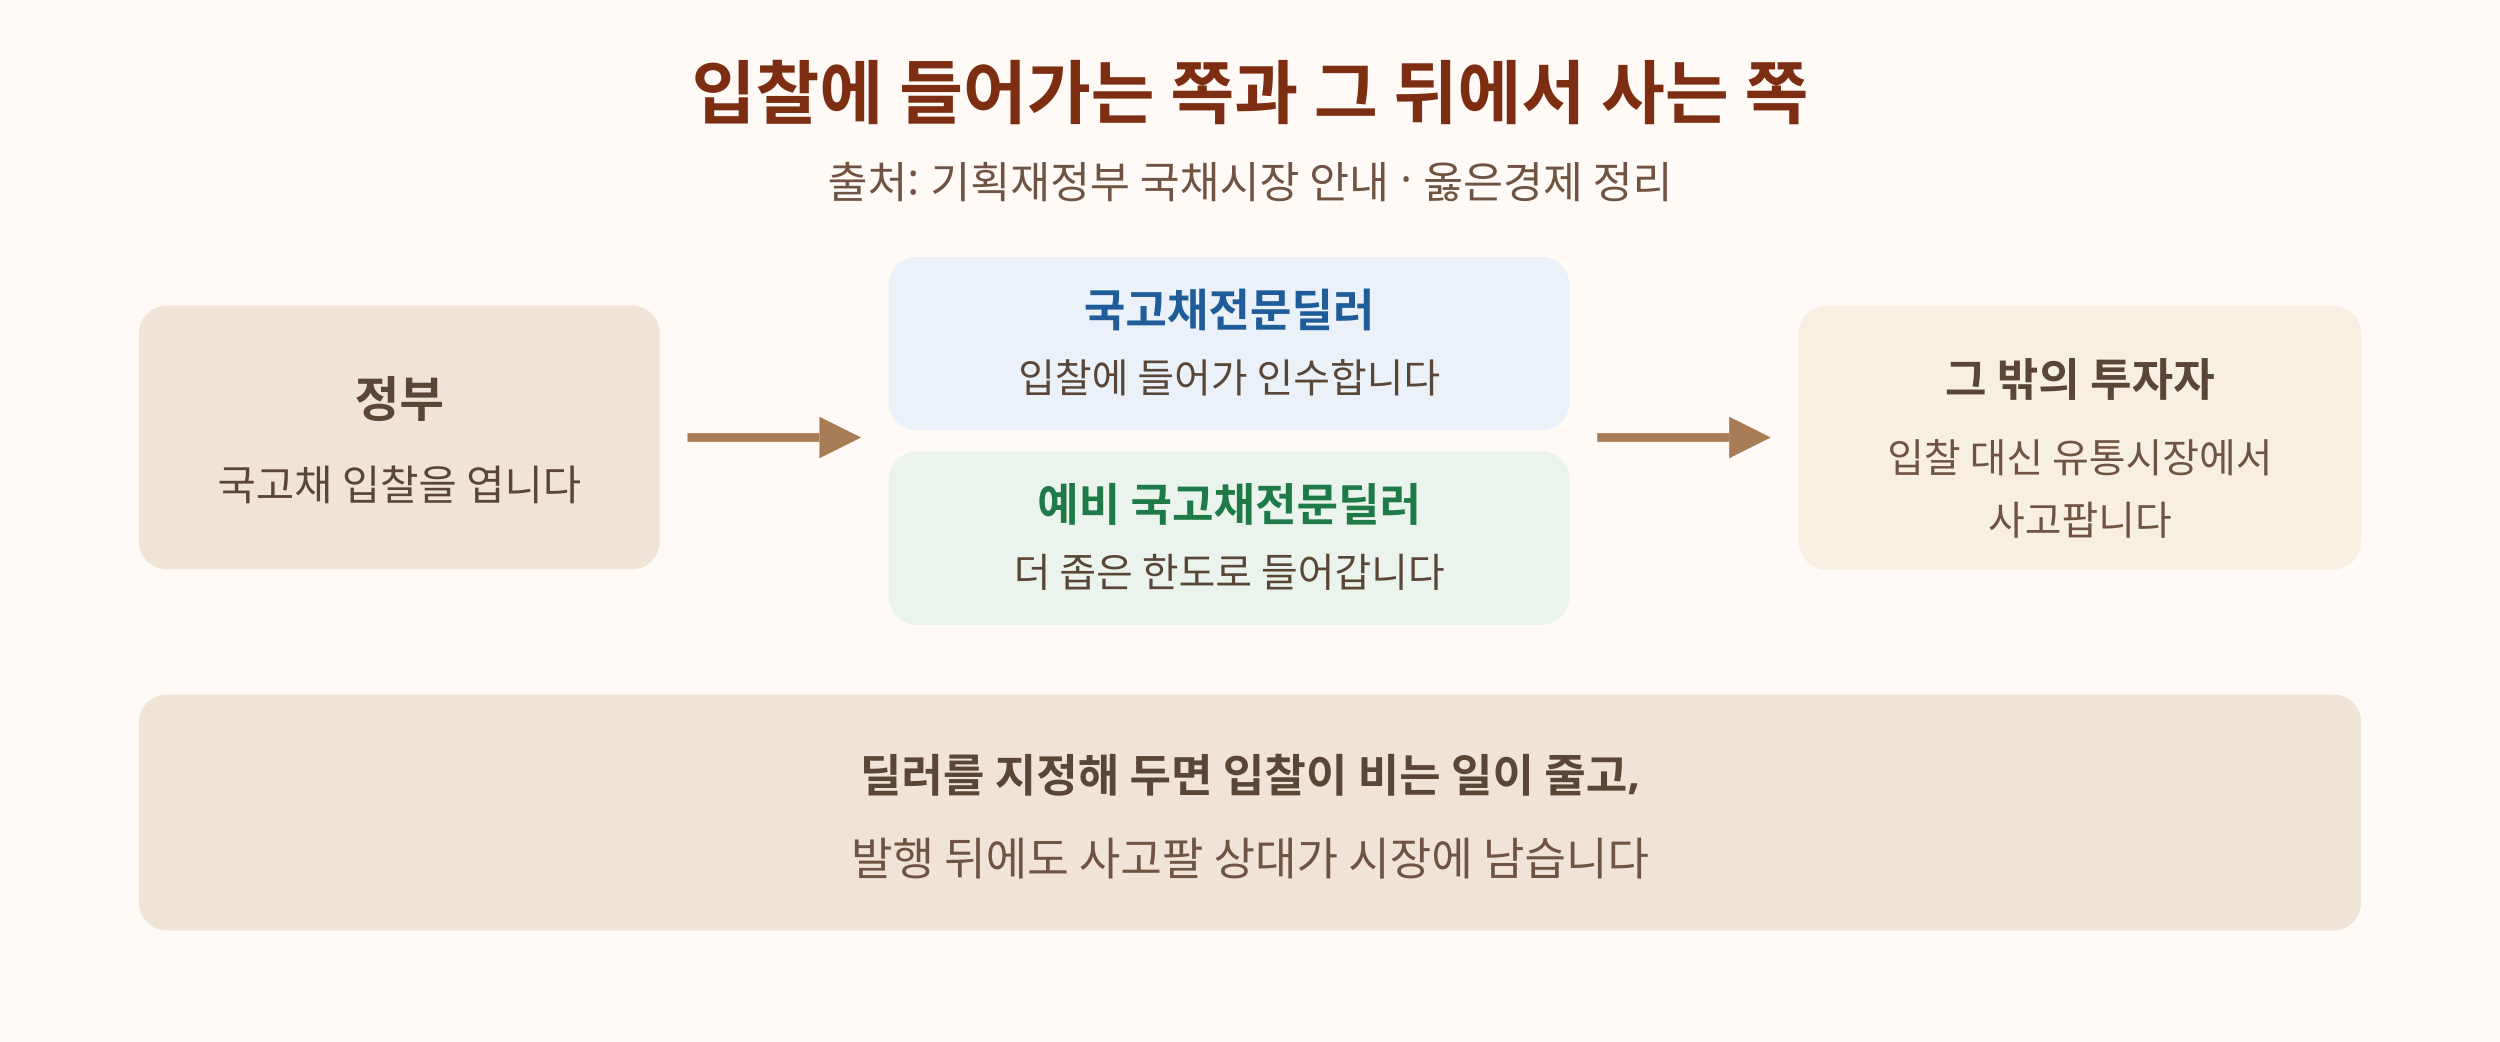
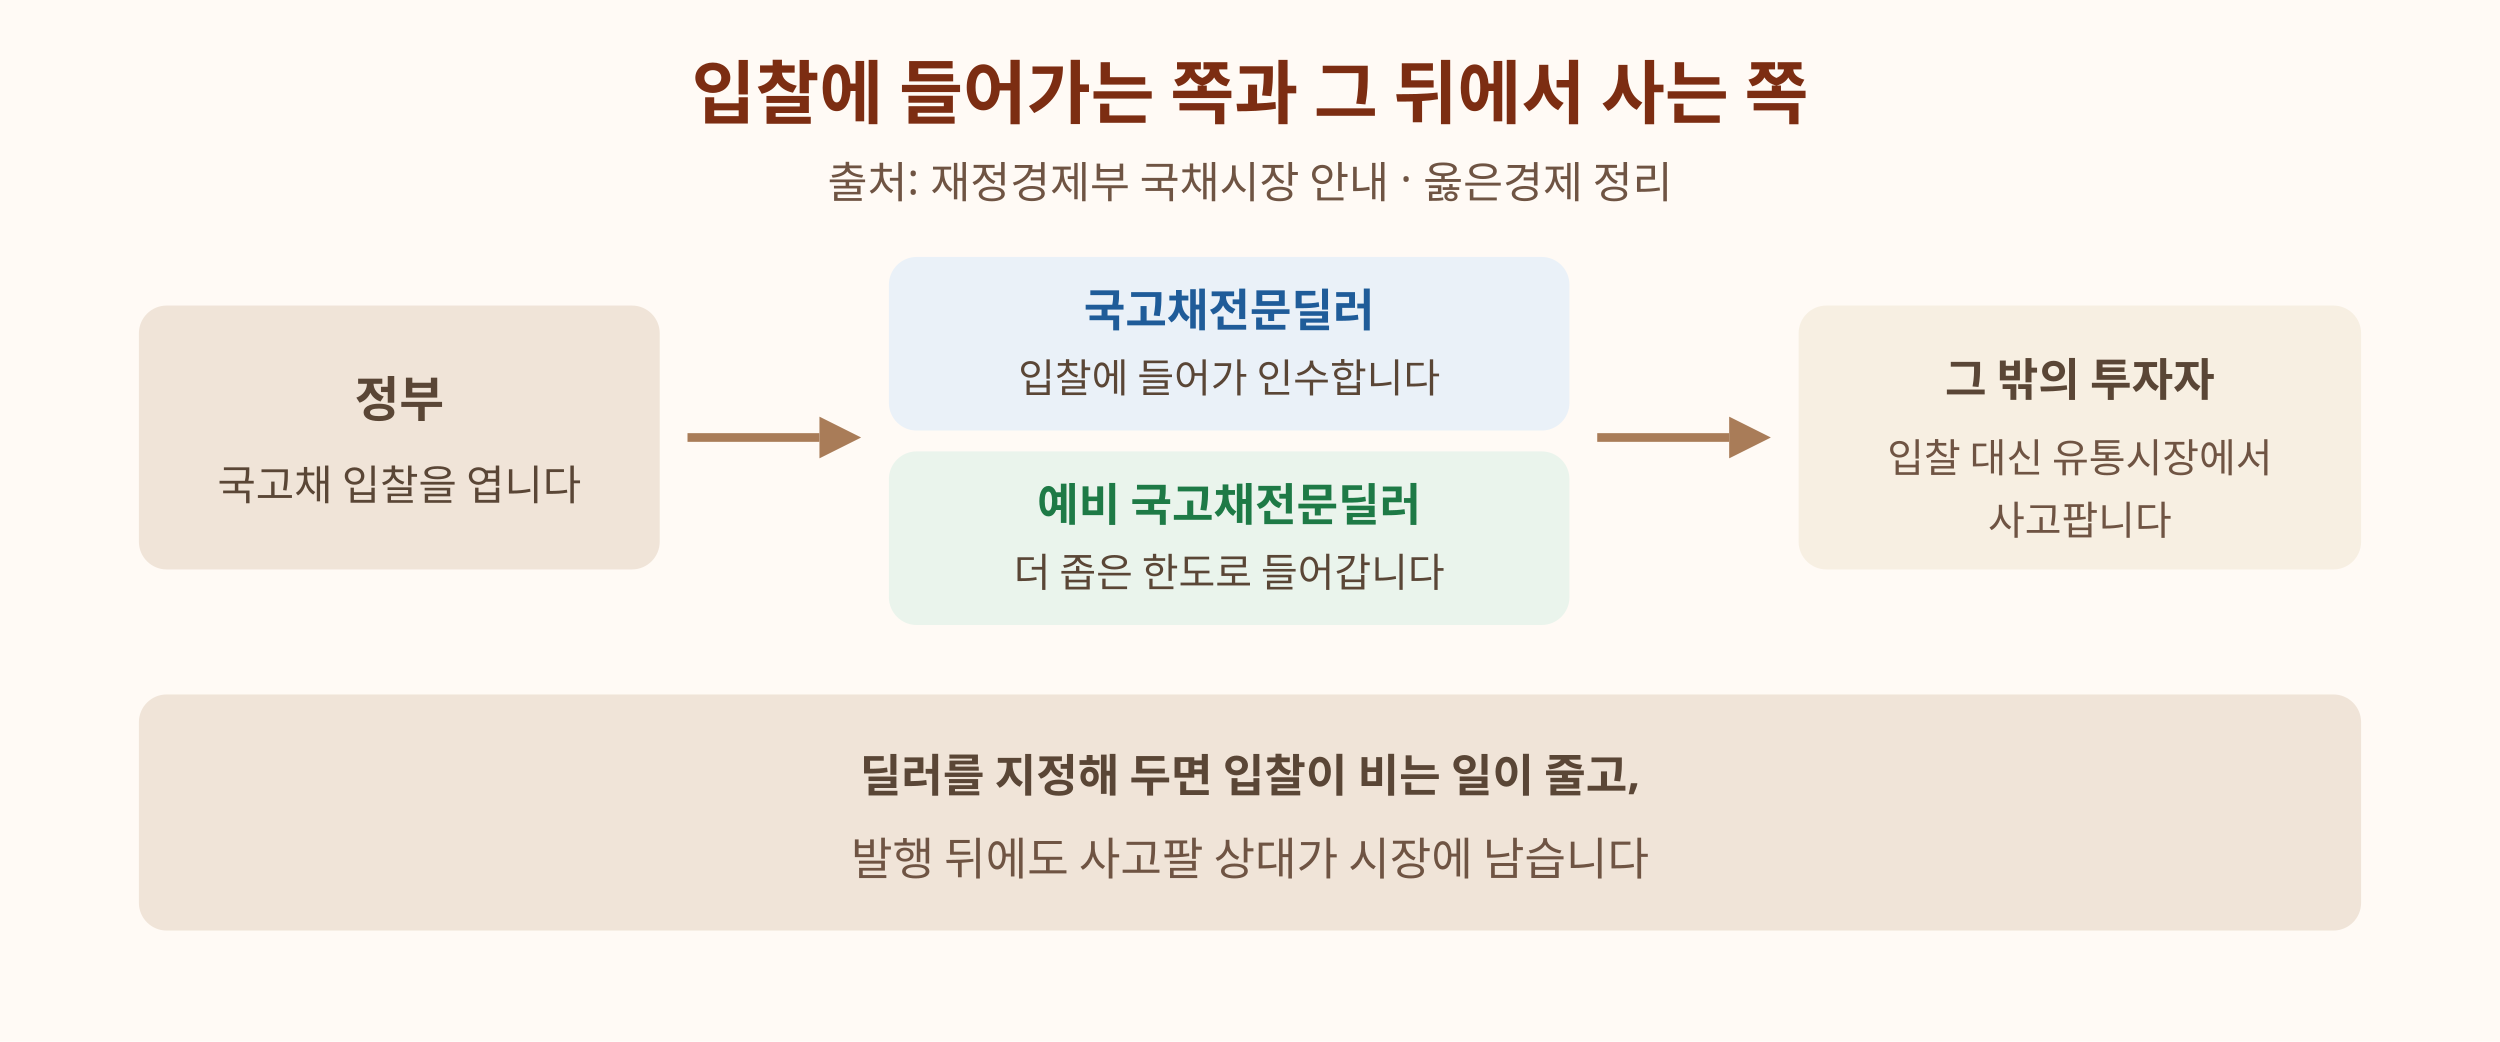
<svg xmlns="http://www.w3.org/2000/svg" viewBox="0 0 720 300" font-family="Pretendard, sans-serif" role="img" aria-label="국고채 발행 입찰 참여 구조 도식. 정부가 국고채 입찰을 열면 국고채전문딜러가 입찰에 참여해 인수하고, 예비 국고채전문딜러는 제한된 한도로 참여하며, 그 밖의 투자자는 입찰에 직접 들어가지 않고 유통시장에서 산다">
  <rect width="720" height="300" fill="#fffaf5" />
  <text x="360" y="34" text-anchor="middle" font-size="20" font-weight="800" fill="#7c2d12">입찰에 들어가는 쪽과 그 뒤에서 사는 쪽</text>
-   <text x="360" y="57" text-anchor="middle" font-size="12.5" fill="#6f5443">출처: 기획재정부 국채시장 안내 · 옳은경제 정리</text>
+   <text x="360" y="57" text-anchor="middle" font-size="12.5" fill="#6f5443">출처: 재정경제부 국채시장 안내 · 옳은경제 정리</text>
  <rect x="40" y="88" width="150" height="76" rx="8" fill="#f0e4d8" />
  <text x="115" y="120" text-anchor="middle" font-size="14" font-weight="800" fill="#5a4636">정부</text>
  <text x="115" y="144" text-anchor="middle" font-size="12" fill="#5a4636">국고채 입찰을 엽니다</text>
  <path d="M198 126 L236 126" stroke="#a97c58" stroke-width="2.5" />
  <path d="M236 120 L248 126 L236 132 Z" fill="#a97c58" />
  <rect x="256" y="74" width="196" height="50" rx="8" fill="#eaf1f8" />
  <text x="354" y="94" text-anchor="middle" font-size="13" font-weight="800" fill="#1f5c99">국고채전문딜러</text>
  <text x="354" y="113" text-anchor="middle" font-size="11.5" fill="#5a4636">입찰에 들어가 인수합니다</text>
  <rect x="256" y="130" width="196" height="50" rx="8" fill="#eaf4ec" />
  <text x="354" y="150" text-anchor="middle" font-size="13" font-weight="800" fill="#1e7a46">예비 국고채전문딜러</text>
  <text x="354" y="169" text-anchor="middle" font-size="11.5" fill="#5a4636">더 좁은 한도로 들어갑니다</text>
  <path d="M460 126 L498 126" stroke="#a97c58" stroke-width="2.5" />
  <path d="M498 120 L510 126 L498 132 Z" fill="#a97c58" />
  <rect x="518" y="88" width="162" height="76" rx="8" fill="#f7efe2" />
  <text x="599" y="114" text-anchor="middle" font-size="13" font-weight="800" fill="#5a4636">그 밖의 투자자</text>
  <text x="599" y="136" text-anchor="middle" font-size="11.5" fill="#6f5443">입찰 대신 유통시장에서</text>
  <text x="599" y="154" text-anchor="middle" font-size="11.5" fill="#6f5443">사고팝니다</text>
  <rect x="40" y="200" width="640" height="68" rx="8" fill="#f0e4d8" />
  <text x="360" y="228" text-anchor="middle" font-size="13" font-weight="800" fill="#5a4636">딜러를 지정해 두면 입찰이 비는 일이 줄고,</text>
  <text x="360" y="252" text-anchor="middle" font-size="13" fill="#6f5443">발행 뒤에도 사고팔 상대가 시장에 남습니다</text>
</svg>
